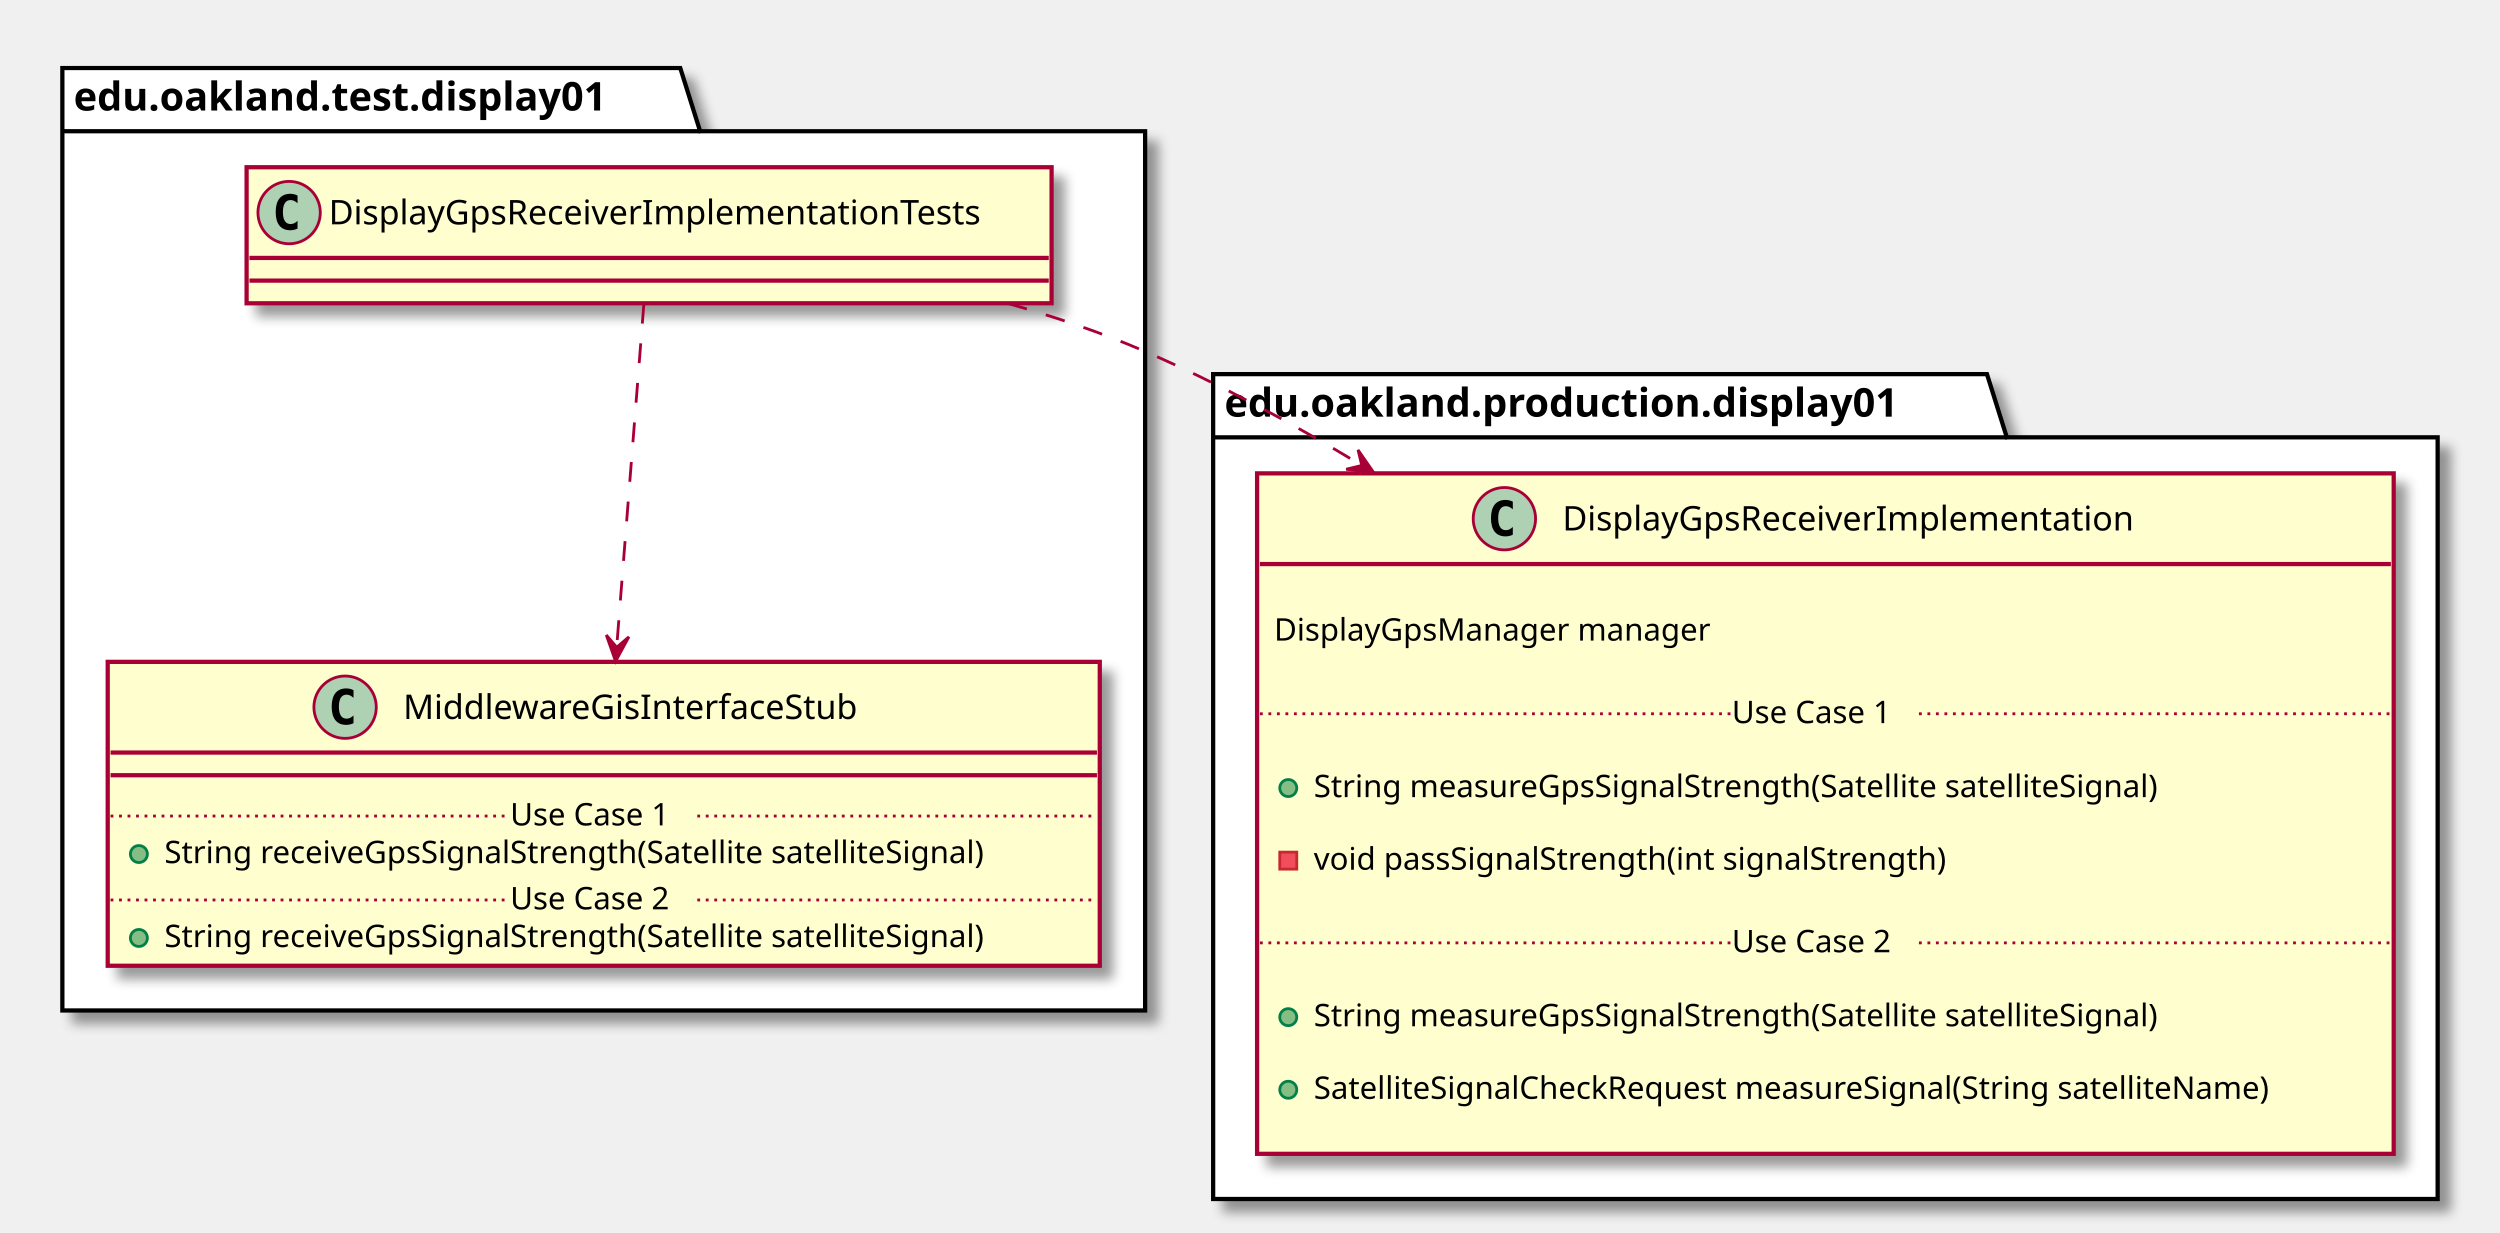
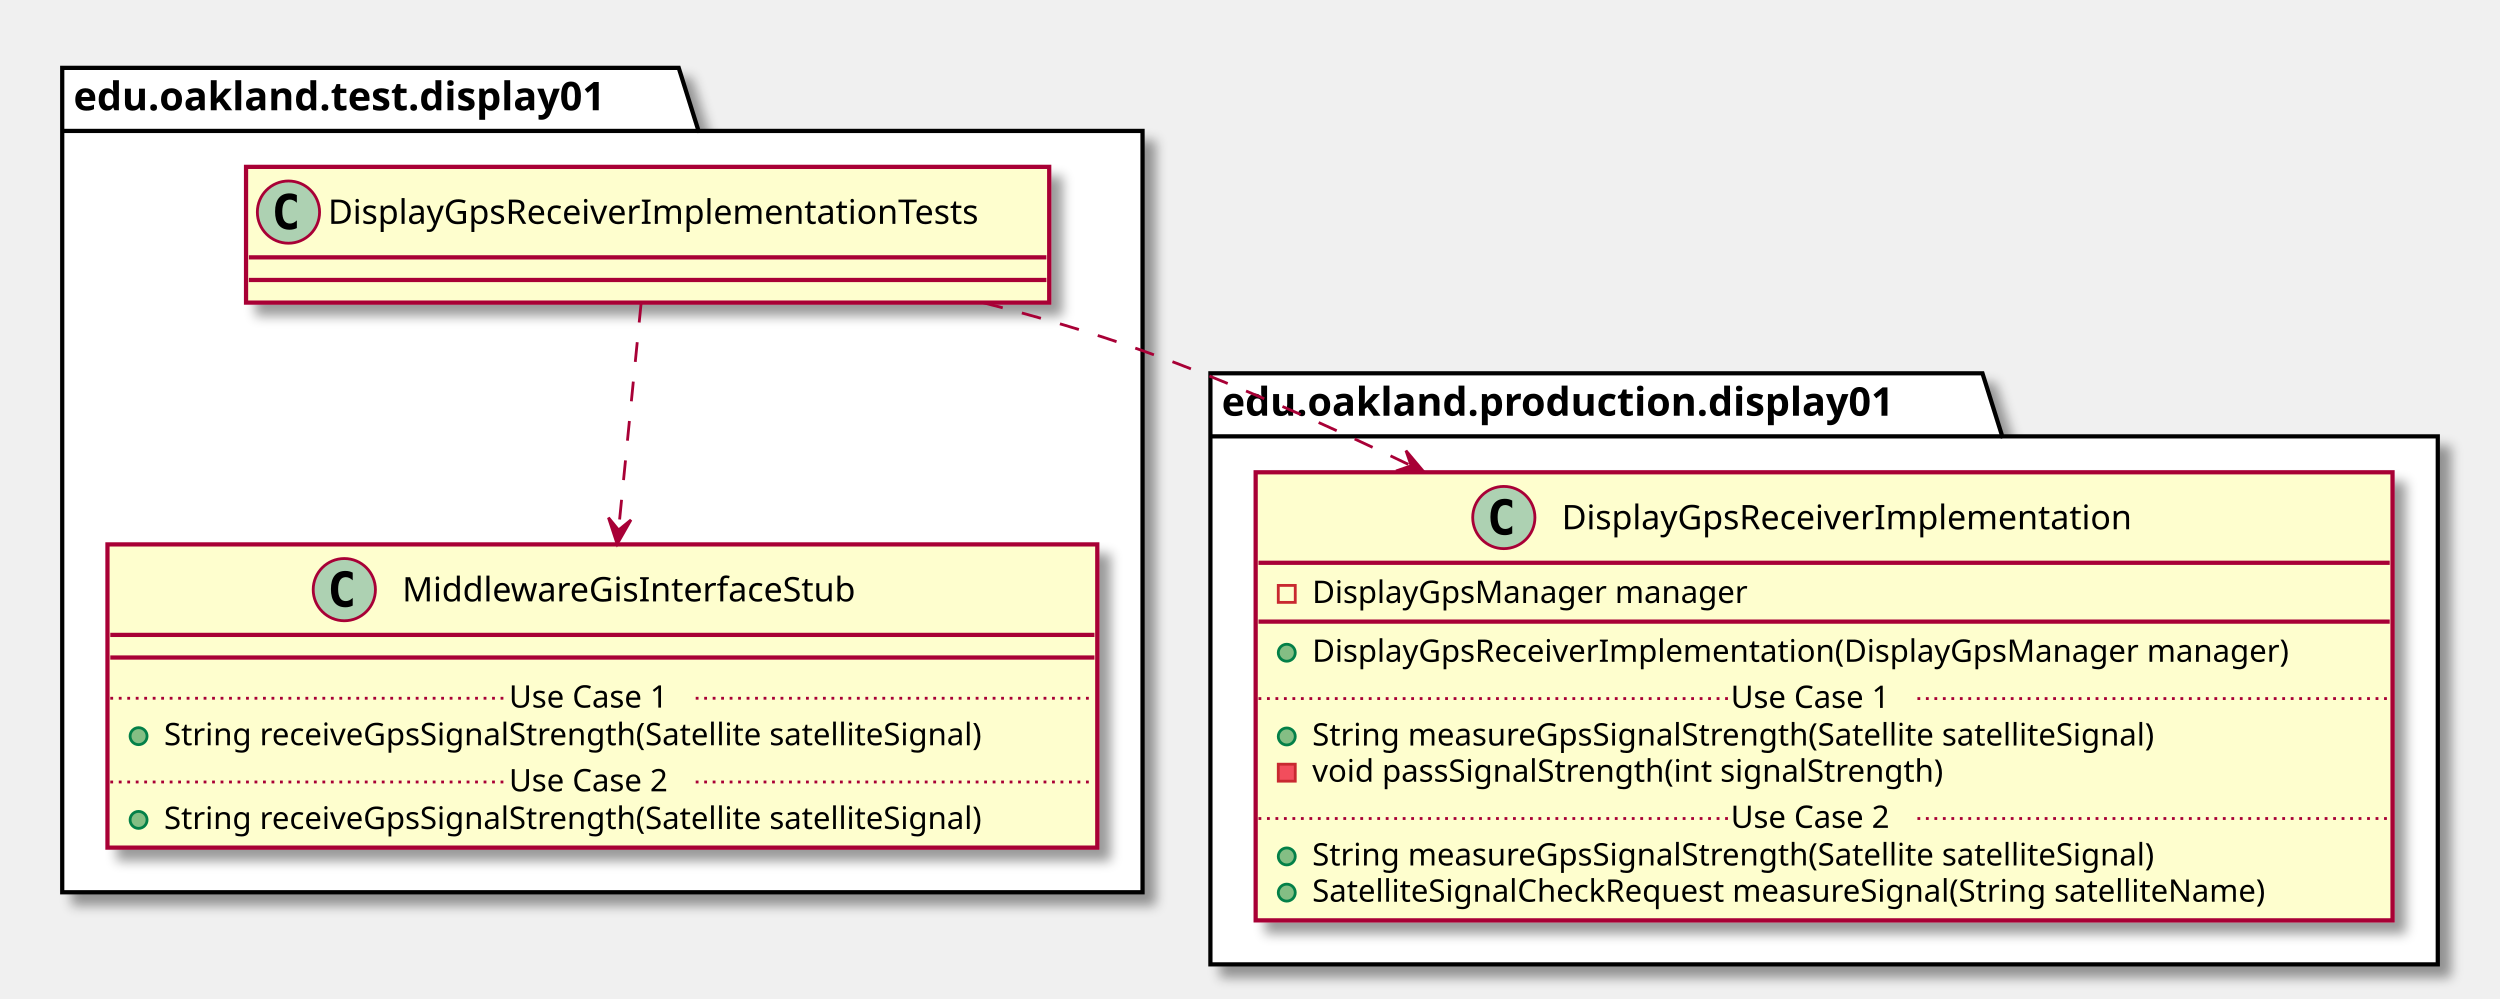
- <svg xmlns="http://www.w3.org/2000/svg" contentScriptType="application/ecmascript" contentStyleType="text/css" height="435px" preserveAspectRatio="none" style="width:882px;height:435px;" version="1.1" viewBox="0 0 882 435" width="882px" zoomAndPan="magnify">
+ <svg xmlns="http://www.w3.org/2000/svg" contentScriptType="application/ecmascript" contentStyleType="text/css" height="353px" preserveAspectRatio="none" style="width:884px;height:353px;" version="1.1" viewBox="0 0 884 353" width="884px" zoomAndPan="magnify">
  <defs>
-     <filter height="300%" id="f1mlj3mdba2xft" width="300%" x="-1" y="-1">
+     <filter height="300%" id="f1ugkwjxymtdb5" width="300%" x="-1" y="-1">
      <feGaussianBlur result="blurOut" stdDeviation="2.0" />
      <feColorMatrix in="blurOut" result="blurOut2" type="matrix" values="0 0 0 0 0 0 0 0 0 0 0 0 0 0 0 0 0 0 .4 0" />
      <feOffset dx="4.0" dy="4.0" in="blurOut2" result="blurOut3" />
      <feBlend in="SourceGraphic" in2="blurOut3" mode="normal" />
    </filter>
  </defs>
  <g>
-     <polygon fill="#FFFFFF" filter="url(#f1mlj3mdba2xft)" points="22,24,240,24,247,46.297,404,46.297,404,356.5,22,356.5,22,24" style="stroke: #000000; stroke-width: 1.5;" />
+     <polygon fill="#FFFFFF" filter="url(#f1ugkwjxymtdb5)" points="22,24,240,24,247,46.297,404,46.297,404,315.5,22,315.5,22,24" style="stroke: #000000; stroke-width: 1.5;" />
    <line style="stroke: #000000; stroke-width: 1.5;" x1="22" x2="247" y1="46.297" y2="46.297" />
    <text fill="#000000" font-family="sans-serif" font-size="14" font-weight="bold" lengthAdjust="spacingAndGlyphs" textLength="212" x="26" y="38.995">edu.oakland.test.display01</text>
-     <polygon fill="#FFFFFF" filter="url(#f1mlj3mdba2xft)" points="428,132,701,132,708,154.297,860,154.297,860,423,428,423,428,132" style="stroke: #000000; stroke-width: 1.5;" />
+     <polygon fill="#FFFFFF" filter="url(#f1ugkwjxymtdb5)" points="428,132,701,132,708,154.297,862,154.297,862,341,428,341,428,132" style="stroke: #000000; stroke-width: 1.5;" />
    <line style="stroke: #000000; stroke-width: 1.5;" x1="428" x2="708" y1="154.297" y2="154.297" />
    <text fill="#000000" font-family="sans-serif" font-size="14" font-weight="bold" lengthAdjust="spacingAndGlyphs" textLength="267" x="432" y="146.995">edu.oakland.production.display01</text>
-     <rect fill="#FEFECE" filter="url(#f1mlj3mdba2xft)" height="48" id="DisplayGpsReceiverImplementationTests" style="stroke: #A80036; stroke-width: 1.5;" width="284" x="87" y="59" />
+     <rect fill="#FEFECE" filter="url(#f1ugkwjxymtdb5)" height="48" id="DisplayGpsReceiverImplementationTests" style="stroke: #A80036; stroke-width: 1.5;" width="284" x="87" y="59" />
    <ellipse cx="102" cy="75" fill="#ADD1B2" rx="11" ry="11" style="stroke: #A80036; stroke-width: 1.0;" />
    <path d="M104.969,80.641 Q104.391,80.938 103.75,81.078 Q103.109,81.234 102.406,81.234 Q99.906,81.234 98.578,79.594 Q97.266,77.938 97.266,74.812 Q97.266,71.688 98.578,70.031 Q99.906,68.375 102.406,68.375 Q103.109,68.375 103.75,68.531 Q104.406,68.688 104.969,68.984 L104.969,71.703 Q104.344,71.125 103.75,70.859 Q103.156,70.578 102.531,70.578 Q101.188,70.578 100.5,71.656 Q99.812,72.719 99.812,74.812 Q99.812,76.906 100.5,77.984 Q101.188,79.047 102.531,79.047 Q103.156,79.047 103.75,78.781 Q104.344,78.5 104.969,77.922 L104.969,80.641 Z " />
    <text fill="#000000" font-family="sans-serif" font-size="12" lengthAdjust="spacingAndGlyphs" textLength="252" x="116" y="79.154">DisplayGpsReceiverImplementationTests</text>
    <line style="stroke: #A80036; stroke-width: 1.5;" x1="88" x2="370" y1="91" y2="91" />
    <line style="stroke: #A80036; stroke-width: 1.5;" x1="88" x2="370" y1="99" y2="99" />
-     <rect fill="#FEFECE" filter="url(#f1mlj3mdba2xft)" height="107.219" id="MiddlewareGisInterfaceStub" style="stroke: #A80036; stroke-width: 1.5;" width="350" x="38" y="233.5" />
-     <ellipse cx="121.75" cy="249.5" fill="#ADD1B2" rx="11" ry="11" style="stroke: #A80036; stroke-width: 1.0;" />
-     <path d="M124.719,255.141 Q124.141,255.438 123.5,255.578 Q122.859,255.734 122.156,255.734 Q119.656,255.734 118.328,254.094 Q117.016,252.438 117.016,249.312 Q117.016,246.188 118.328,244.531 Q119.656,242.875 122.156,242.875 Q122.859,242.875 123.5,243.031 Q124.156,243.188 124.719,243.484 L124.719,246.203 Q124.094,245.625 123.5,245.359 Q122.906,245.078 122.281,245.078 Q120.938,245.078 120.25,246.156 Q119.562,247.219 119.562,249.312 Q119.562,251.406 120.25,252.484 Q120.938,253.547 122.281,253.547 Q122.906,253.547 123.5,253.281 Q124.094,253 124.719,252.422 L124.719,255.141 Z " />
-     <text fill="#000000" font-family="sans-serif" font-size="12" lengthAdjust="spacingAndGlyphs" textLength="174" x="142.25" y="253.654">MiddlewareGisInterfaceStub</text>
-     <line style="stroke: #A80036; stroke-width: 1.5;" x1="39" x2="387" y1="265.5" y2="265.5" />
-     <line style="stroke: #A80036; stroke-width: 1.5;" x1="39" x2="387" y1="273.5" y2="273.5" />
-     <ellipse cx="49" cy="301.305" fill="#84BE84" rx="3" ry="3" style="stroke: #038048; stroke-width: 1.0;" />
-     <text fill="#000000" font-family="sans-serif" font-size="11" lengthAdjust="spacingAndGlyphs" textLength="324" x="58" y="304.515">String receiveGpsSignalStrength(Satellite satelliteSignal)</text>
-     <line style="stroke: #A80036; stroke-width: 1.0; stroke-dasharray: 1.0,2.0;" x1="39" x2="180" y1="287.902" y2="287.902" />
-     <text fill="#000000" font-family="sans-serif" font-size="11" lengthAdjust="spacingAndGlyphs" textLength="66" x="180" y="291.21">Use Case 1</text>
-     <line style="stroke: #A80036; stroke-width: 1.0; stroke-dasharray: 1.0,2.0;" x1="246" x2="387" y1="287.902" y2="287.902" />
-     <ellipse cx="49" cy="330.914" fill="#84BE84" rx="3" ry="3" style="stroke: #038048; stroke-width: 1.0;" />
-     <text fill="#000000" font-family="sans-serif" font-size="11" lengthAdjust="spacingAndGlyphs" textLength="324" x="58" y="334.125">String receiveGpsSignalStrength(Satellite satelliteSignal)</text>
-     <line style="stroke: #A80036; stroke-width: 1.0; stroke-dasharray: 1.0,2.0;" x1="39" x2="180" y1="317.512" y2="317.512" />
-     <text fill="#000000" font-family="sans-serif" font-size="11" lengthAdjust="spacingAndGlyphs" textLength="66" x="180" y="320.82">Use Case 2</text>
-     <line style="stroke: #A80036; stroke-width: 1.0; stroke-dasharray: 1.0,2.0;" x1="246" x2="387" y1="317.512" y2="317.512" />
-     <rect fill="#FEFECE" filter="url(#f1mlj3mdba2xft)" height="240.07" id="DisplayGpsReceiverImplementation" style="stroke: #A80036; stroke-width: 1.5;" width="401" x="443.5" y="167" />
-     <ellipse cx="530.75" cy="183" fill="#ADD1B2" rx="11" ry="11" style="stroke: #A80036; stroke-width: 1.0;" />
-     <path d="M533.719,188.641 Q533.141,188.938 532.5,189.078 Q531.859,189.234 531.156,189.234 Q528.656,189.234 527.328,187.594 Q526.016,185.938 526.016,182.812 Q526.016,179.688 527.328,178.031 Q528.656,176.375 531.156,176.375 Q531.859,176.375 532.5,176.531 Q533.156,176.688 533.719,176.984 L533.719,179.703 Q533.094,179.125 532.5,178.859 Q531.906,178.578 531.281,178.578 Q529.938,178.578 529.25,179.656 Q528.562,180.719 528.562,182.812 Q528.562,184.906 529.25,185.984 Q529.938,187.047 531.281,187.047 Q531.906,187.047 532.5,186.781 Q533.094,186.5 533.719,185.922 L533.719,188.641 Z " />
-     <text fill="#000000" font-family="sans-serif" font-size="12" lengthAdjust="spacingAndGlyphs" textLength="218" x="551.25" y="187.154">DisplayGpsReceiverImplementation</text>
-     <line style="stroke: #A80036; stroke-width: 1.5;" x1="444.5" x2="843.5" y1="199" y2="199" />
-     <text fill="#000000" font-family="sans-serif" font-size="11" lengthAdjust="spacingAndGlyphs" textLength="0" x="453.5" y="213.21" />
-     <text fill="#000000" font-family="sans-serif" font-size="11" lengthAdjust="spacingAndGlyphs" textLength="168" x="449.5" y="226.015">DisplayGpsManager manager</text>
-     <text fill="#000000" font-family="sans-serif" font-size="11" lengthAdjust="spacingAndGlyphs" textLength="0" x="453.5" y="238.82" />
-     <text fill="#000000" font-family="sans-serif" font-size="11" lengthAdjust="spacingAndGlyphs" textLength="0" x="467.5" y="268.429" />
-     <ellipse cx="454.5" cy="278.023" fill="#84BE84" rx="3" ry="3" style="stroke: #038048; stroke-width: 1.0;" />
-     <text fill="#000000" font-family="sans-serif" font-size="11" lengthAdjust="spacingAndGlyphs" textLength="334" x="463.5" y="281.234">String measureGpsSignalStrength(Satellite satelliteSignal)</text>
-     <text fill="#000000" font-family="sans-serif" font-size="11" lengthAdjust="spacingAndGlyphs" textLength="0" x="467.5" y="294.039" />
-     <rect fill="#F24D5C" height="6" style="stroke: #C82930; stroke-width: 1.0;" width="6" x="451.5" y="300.633" />
-     <text fill="#000000" font-family="sans-serif" font-size="11" lengthAdjust="spacingAndGlyphs" textLength="248" x="463.5" y="306.843">void passSignalStrength(int signalStrength)</text>
-     <text fill="#000000" font-family="sans-serif" font-size="11" lengthAdjust="spacingAndGlyphs" textLength="0" x="467.5" y="319.648" />
-     <line style="stroke: #A80036; stroke-width: 1.0; stroke-dasharray: 1.0,2.0;" x1="444.5" x2="611" y1="251.816" y2="251.816" />
-     <text fill="#000000" font-family="sans-serif" font-size="11" lengthAdjust="spacingAndGlyphs" textLength="66" x="611" y="255.125">Use Case 1</text>
-     <line style="stroke: #A80036; stroke-width: 1.0; stroke-dasharray: 1.0,2.0;" x1="677" x2="843.5" y1="251.816" y2="251.816" />
-     <text fill="#000000" font-family="sans-serif" font-size="11" lengthAdjust="spacingAndGlyphs" textLength="0" x="467.5" y="349.257" />
-     <ellipse cx="454.5" cy="358.852" fill="#84BE84" rx="3" ry="3" style="stroke: #038048; stroke-width: 1.0;" />
-     <text fill="#000000" font-family="sans-serif" font-size="11" lengthAdjust="spacingAndGlyphs" textLength="334" x="463.5" y="362.062">String measureGpsSignalStrength(Satellite satelliteSignal)</text>
-     <text fill="#000000" font-family="sans-serif" font-size="11" lengthAdjust="spacingAndGlyphs" textLength="0" x="467.5" y="374.867" />
-     <ellipse cx="454.5" cy="384.461" fill="#84BE84" rx="3" ry="3" style="stroke: #038048; stroke-width: 1.0;" />
-     <text fill="#000000" font-family="sans-serif" font-size="11" lengthAdjust="spacingAndGlyphs" textLength="375" x="463.5" y="387.671">SatelliteSignalCheckRequest measureSignal(String satelliteName)</text>
-     <text fill="#000000" font-family="sans-serif" font-size="11" lengthAdjust="spacingAndGlyphs" textLength="0" x="467.5" y="400.476" />
-     <line style="stroke: #A80036; stroke-width: 1.0; stroke-dasharray: 1.0,2.0;" x1="444.5" x2="611" y1="332.644" y2="332.644" />
-     <text fill="#000000" font-family="sans-serif" font-size="11" lengthAdjust="spacingAndGlyphs" textLength="66" x="611" y="335.953">Use Case 2</text>
-     <line style="stroke: #A80036; stroke-width: 1.0; stroke-dasharray: 1.0,2.0;" x1="677" x2="843.5" y1="332.644" y2="332.644" />
-     <path d="M227.16,107.17 C224.85,136.43 220.78,187.79 217.59,227.99 " fill="none" id="DisplayGpsReceiverImplementationTests-&gt;MiddlewareGisInterfaceStub" style="stroke: #A80036; stroke-width: 1.0; stroke-dasharray: 7.0,7.0;" />
-     <polygon fill="#A80036" points="217.17,233.33,221.877,224.679,217.57,228.346,213.903,224.039,217.17,233.33" style="stroke: #A80036; stroke-width: 1.0;" />
-     <path d="M355.55,107.04 C372.16,111.76 388.7,117.37 404,124 C429.72,135.16 455.63,149.14 480.42,164.19 " fill="none" id="DisplayGpsReceiverImplementationTests-&gt;DisplayGpsReceiverImplementation" style="stroke: #A80036; stroke-width: 1.0; stroke-dasharray: 7.0,7.0;" />
-     <polygon fill="#A80036" points="484.71,166.81,479.102,158.714,480.439,164.21,474.942,165.547,484.71,166.81" style="stroke: #A80036; stroke-width: 1.0;" />
+     <rect fill="#FEFECE" filter="url(#f1ugkwjxymtdb5)" height="107.219" id="MiddlewareGisInterfaceStub" style="stroke: #A80036; stroke-width: 1.5;" width="350" x="38" y="192.5" />
+     <ellipse cx="121.75" cy="208.5" fill="#ADD1B2" rx="11" ry="11" style="stroke: #A80036; stroke-width: 1.0;" />
+     <path d="M124.719,214.141 Q124.141,214.438 123.5,214.578 Q122.859,214.734 122.156,214.734 Q119.656,214.734 118.328,213.094 Q117.016,211.438 117.016,208.312 Q117.016,205.188 118.328,203.531 Q119.656,201.875 122.156,201.875 Q122.859,201.875 123.5,202.031 Q124.156,202.188 124.719,202.484 L124.719,205.203 Q124.094,204.625 123.5,204.359 Q122.906,204.078 122.281,204.078 Q120.938,204.078 120.25,205.156 Q119.562,206.219 119.562,208.312 Q119.562,210.406 120.25,211.484 Q120.938,212.547 122.281,212.547 Q122.906,212.547 123.5,212.281 Q124.094,212 124.719,211.422 L124.719,214.141 Z " />
+     <text fill="#000000" font-family="sans-serif" font-size="12" lengthAdjust="spacingAndGlyphs" textLength="174" x="142.25" y="212.654">MiddlewareGisInterfaceStub</text>
+     <line style="stroke: #A80036; stroke-width: 1.5;" x1="39" x2="387" y1="224.5" y2="224.5" />
+     <line style="stroke: #A80036; stroke-width: 1.5;" x1="39" x2="387" y1="232.5" y2="232.5" />
+     <ellipse cx="49" cy="260.305" fill="#84BE84" rx="3" ry="3" style="stroke: #038048; stroke-width: 1.0;" />
+     <text fill="#000000" font-family="sans-serif" font-size="11" lengthAdjust="spacingAndGlyphs" textLength="324" x="58" y="263.515">String receiveGpsSignalStrength(Satellite satelliteSignal)</text>
+     <line style="stroke: #A80036; stroke-width: 1.0; stroke-dasharray: 1.0,2.0;" x1="39" x2="180" y1="246.902" y2="246.902" />
+     <text fill="#000000" font-family="sans-serif" font-size="11" lengthAdjust="spacingAndGlyphs" textLength="66" x="180" y="250.21">Use Case 1</text>
+     <line style="stroke: #A80036; stroke-width: 1.0; stroke-dasharray: 1.0,2.0;" x1="246" x2="387" y1="246.902" y2="246.902" />
+     <ellipse cx="49" cy="289.914" fill="#84BE84" rx="3" ry="3" style="stroke: #038048; stroke-width: 1.0;" />
+     <text fill="#000000" font-family="sans-serif" font-size="11" lengthAdjust="spacingAndGlyphs" textLength="324" x="58" y="293.125">String receiveGpsSignalStrength(Satellite satelliteSignal)</text>
+     <line style="stroke: #A80036; stroke-width: 1.0; stroke-dasharray: 1.0,2.0;" x1="39" x2="180" y1="276.512" y2="276.512" />
+     <text fill="#000000" font-family="sans-serif" font-size="11" lengthAdjust="spacingAndGlyphs" textLength="66" x="180" y="279.82">Use Case 2</text>
+     <line style="stroke: #A80036; stroke-width: 1.0; stroke-dasharray: 1.0,2.0;" x1="246" x2="387" y1="276.512" y2="276.512" />
+     <rect fill="#FEFECE" filter="url(#f1ugkwjxymtdb5)" height="158.438" id="DisplayGpsReceiverImplementation" style="stroke: #A80036; stroke-width: 1.5;" width="402" x="444" y="167" />
+     <ellipse cx="531.75" cy="183" fill="#ADD1B2" rx="11" ry="11" style="stroke: #A80036; stroke-width: 1.0;" />
+     <path d="M534.719,188.641 Q534.141,188.938 533.5,189.078 Q532.859,189.234 532.156,189.234 Q529.656,189.234 528.328,187.594 Q527.016,185.938 527.016,182.812 Q527.016,179.688 528.328,178.031 Q529.656,176.375 532.156,176.375 Q532.859,176.375 533.5,176.531 Q534.156,176.688 534.719,176.984 L534.719,179.703 Q534.094,179.125 533.5,178.859 Q532.906,178.578 532.281,178.578 Q530.938,178.578 530.25,179.656 Q529.562,180.719 529.562,182.812 Q529.562,184.906 530.25,185.984 Q530.938,187.047 532.281,187.047 Q532.906,187.047 533.5,186.781 Q534.094,186.5 534.719,185.922 L534.719,188.641 Z " />
+     <text fill="#000000" font-family="sans-serif" font-size="12" lengthAdjust="spacingAndGlyphs" textLength="218" x="552.25" y="187.154">DisplayGpsReceiverImplementation</text>
+     <line style="stroke: #A80036; stroke-width: 1.5;" x1="445" x2="845" y1="199" y2="199" />
+     <rect fill="none" height="6" style="stroke: #C82930; stroke-width: 1.0;" width="6" x="452" y="207" />
+     <text fill="#000000" font-family="sans-serif" font-size="11" lengthAdjust="spacingAndGlyphs" textLength="168" x="464" y="213.21">DisplayGpsManager manager</text>
+     <line style="stroke: #A80036; stroke-width: 1.5;" x1="445" x2="845" y1="219.805" y2="219.805" />
+     <ellipse cx="455" cy="230.805" fill="#84BE84" rx="3" ry="3" style="stroke: #038048; stroke-width: 1.0;" />
+     <text fill="#000000" font-family="sans-serif" font-size="11" lengthAdjust="spacingAndGlyphs" textLength="376" x="464" y="234.015">DisplayGpsReceiverImplementation(DisplayGpsManager manager)</text>
+     <ellipse cx="455" cy="260.414" fill="#84BE84" rx="3" ry="3" style="stroke: #038048; stroke-width: 1.0;" />
+     <text fill="#000000" font-family="sans-serif" font-size="11" lengthAdjust="spacingAndGlyphs" textLength="334" x="464" y="263.625">String measureGpsSignalStrength(Satellite satelliteSignal)</text>
+     <rect fill="#F24D5C" height="6" style="stroke: #C82930; stroke-width: 1.0;" width="6" x="452" y="270.219" />
+     <text fill="#000000" font-family="sans-serif" font-size="11" lengthAdjust="spacingAndGlyphs" textLength="248" x="464" y="276.429">void passSignalStrength(int signalStrength)</text>
+     <line style="stroke: #A80036; stroke-width: 1.0; stroke-dasharray: 1.0,2.0;" x1="445" x2="612" y1="247.012" y2="247.012" />
+     <text fill="#000000" font-family="sans-serif" font-size="11" lengthAdjust="spacingAndGlyphs" textLength="66" x="612" y="250.32">Use Case 1</text>
+     <line style="stroke: #A80036; stroke-width: 1.0; stroke-dasharray: 1.0,2.0;" x1="678" x2="845" y1="247.012" y2="247.012" />
+     <ellipse cx="455" cy="302.828" fill="#84BE84" rx="3" ry="3" style="stroke: #038048; stroke-width: 1.0;" />
+     <text fill="#000000" font-family="sans-serif" font-size="11" lengthAdjust="spacingAndGlyphs" textLength="334" x="464" y="306.039">String measureGpsSignalStrength(Satellite satelliteSignal)</text>
+     <ellipse cx="455" cy="315.633" fill="#84BE84" rx="3" ry="3" style="stroke: #038048; stroke-width: 1.0;" />
+     <text fill="#000000" font-family="sans-serif" font-size="11" lengthAdjust="spacingAndGlyphs" textLength="375" x="464" y="318.843">SatelliteSignalCheckRequest measureSignal(String satelliteName)</text>
+     <line style="stroke: #A80036; stroke-width: 1.0; stroke-dasharray: 1.0,2.0;" x1="445" x2="612" y1="289.426" y2="289.426" />
+     <text fill="#000000" font-family="sans-serif" font-size="11" lengthAdjust="spacingAndGlyphs" textLength="66" x="612" y="292.734">Use Case 2</text>
+     <line style="stroke: #A80036; stroke-width: 1.0; stroke-dasharray: 1.0,2.0;" x1="678" x2="845" y1="289.426" y2="289.426" />
+     <path d="M226.71,107.07 C224.63,127.94 221.49,159.56 218.74,187.27 " fill="none" id="DisplayGpsReceiverImplementationTests-&gt;MiddlewareGisInterfaceStub" style="stroke: #A80036; stroke-width: 1.0; stroke-dasharray: 7.0,7.0;" />
+     <polygon fill="#A80036" points="218.23,192.39,223.111,183.835,218.73,187.415,215.151,183.035,218.23,192.39" style="stroke: #A80036; stroke-width: 1.0;" />
+     <path d="M347.79,107.08 C366.81,111.93 386.11,117.57 404,124 C435.5,135.32 468.19,149.75 498.97,164.68 " fill="none" id="DisplayGpsReceiverImplementationTests-&gt;DisplayGpsReceiverImplementation" style="stroke: #A80036; stroke-width: 1.0; stroke-dasharray: 7.0,7.0;" />
+     <polygon fill="#A80036" points="503.49,166.88,497.151,159.342,498.995,164.69,493.647,166.534,503.49,166.88" style="stroke: #A80036; stroke-width: 1.0;" />
  </g>
</svg>
